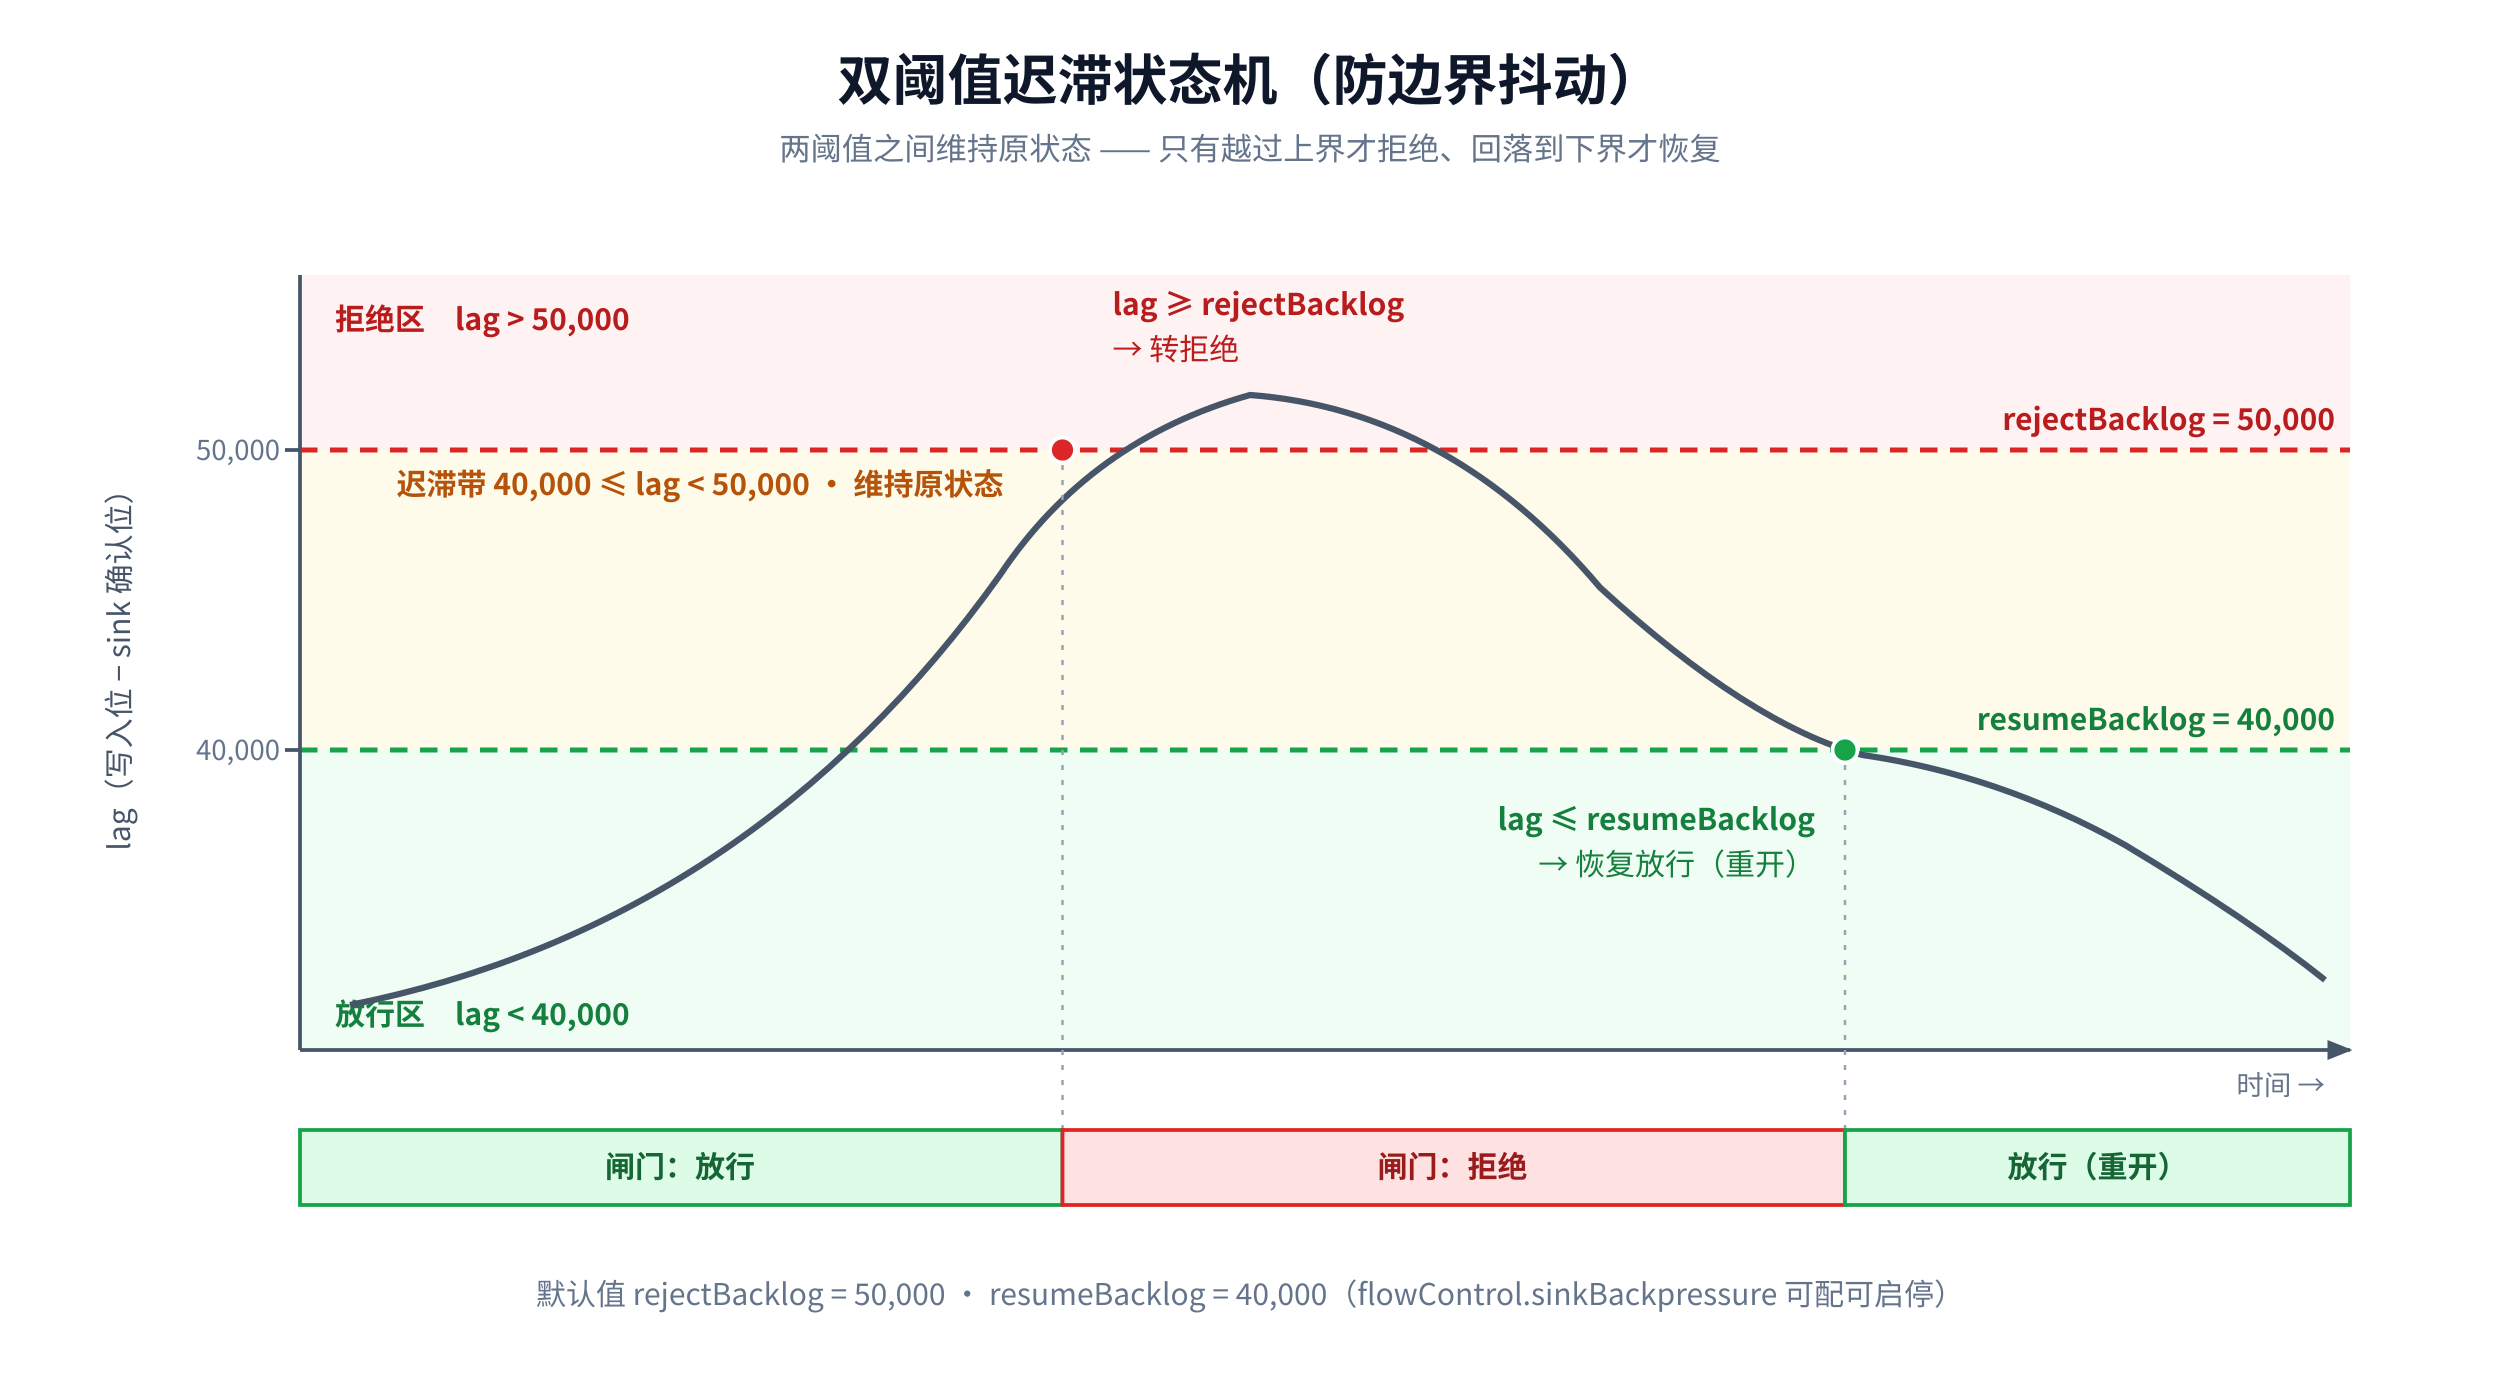
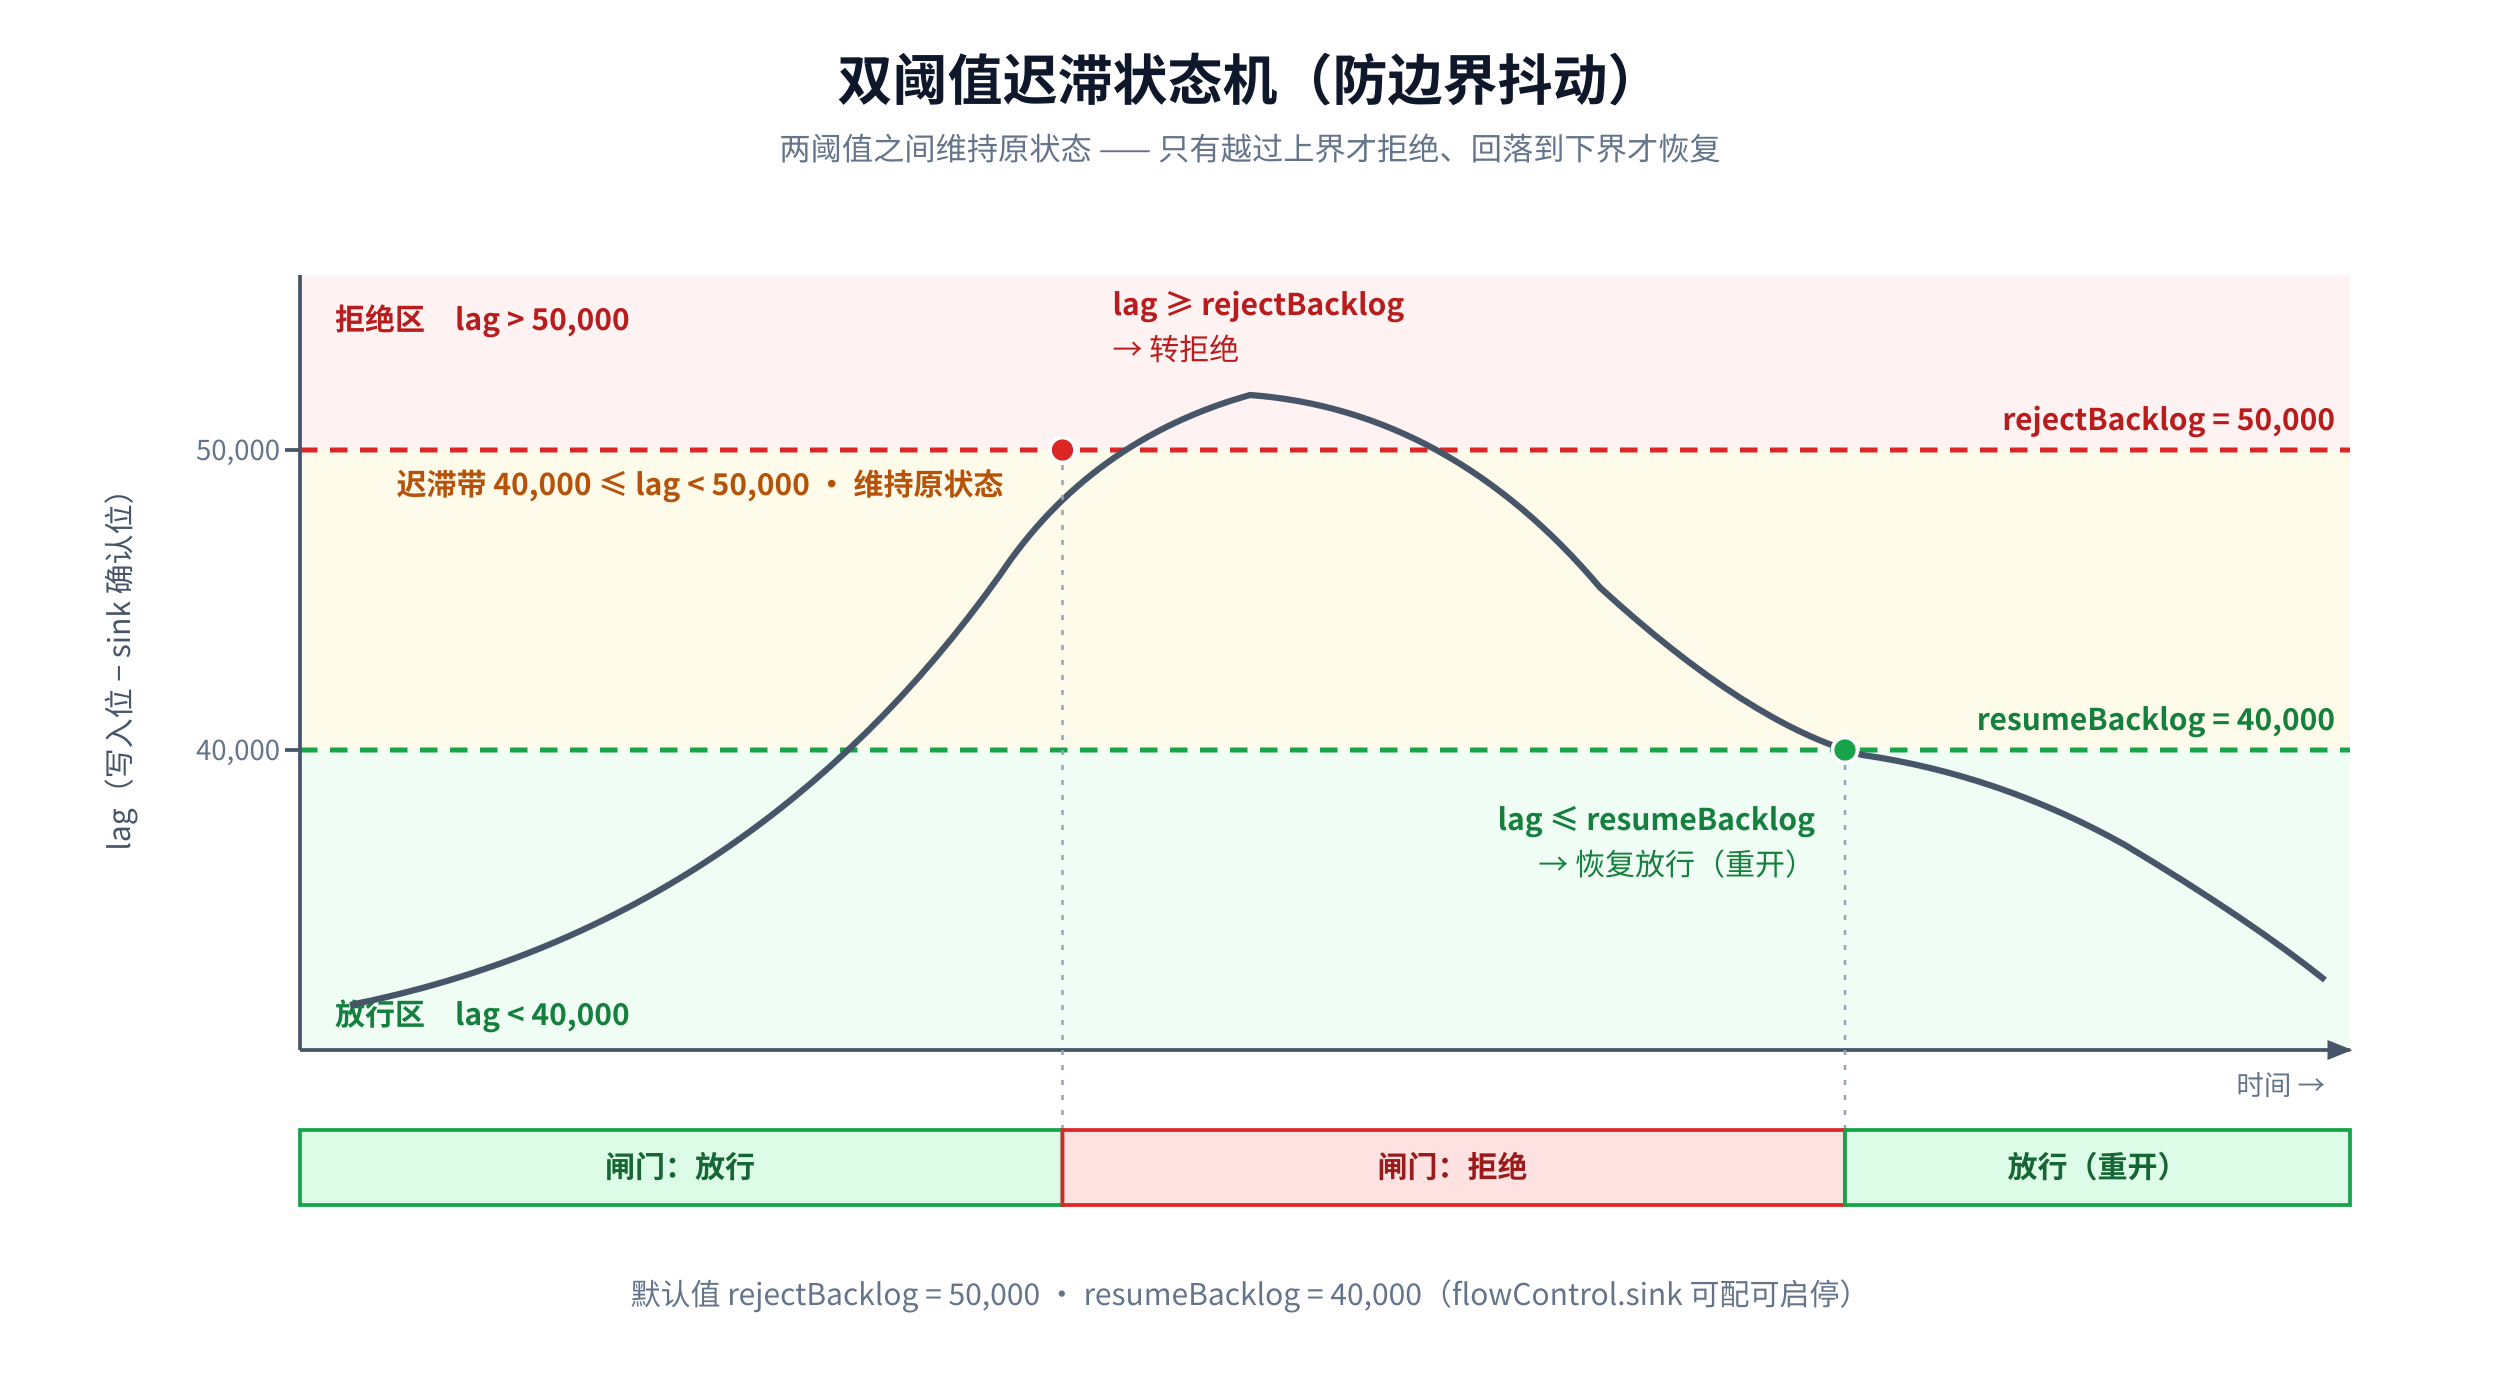
<svg xmlns="http://www.w3.org/2000/svg" viewBox="0 0 1000 560" font-family="PingFang SC, Hiragino Sans GB, Microsoft YaHei, Noto Sans CJK SC, sans-serif">
  <defs>
    <marker id="aGray" markerWidth="10" markerHeight="8" refX="9" refY="4" orient="auto" markerUnits="userSpaceOnUse">
      <path d="M0,0 L10,4 L0,8 Z" fill="#475569" />
    </marker>
  </defs>
  <rect x="0" y="0" width="1000" height="560" fill="#ffffff" />
  <text x="500" y="40" text-anchor="middle" font-size="22" font-weight="700" fill="#0f172a">双阈值迟滞状态机（防边界抖动）</text>
  <text x="500" y="64" text-anchor="middle" font-size="12.5" fill="#64748b">两阈值之间维持原状态 —— 只有越过上界才拒绝、回落到下界才恢复</text>
  <rect x="120" y="110" width="820" height="70" fill="#fef2f2" />
  <rect x="120" y="180" width="820" height="120" fill="#fffbeb" />
  <rect x="120" y="300" width="820" height="120" fill="#f0fdf4" />
  <text x="134" y="132" font-size="12" font-weight="700" fill="#b91c1c">拒绝区　lag &gt; 50,000</text>
  <text x="280" y="198" text-anchor="middle" font-size="12" font-weight="700" fill="#b45309">迟滞带 40,000 ≤ lag &lt; 50,000 · 维持原状态</text>
  <text x="134" y="410" font-size="12" font-weight="700" fill="#15803d">放行区　lag &lt; 40,000</text>
  <line x1="120" y1="180" x2="940" y2="180" stroke="#dc2626" stroke-width="2" stroke-dasharray="7 5" />
  <text x="934" y="172" text-anchor="end" font-size="12" font-weight="700" fill="#b91c1c">rejectBacklog = 50,000</text>
  <line x1="120" y1="300" x2="940" y2="300" stroke="#16a34a" stroke-width="2" stroke-dasharray="7 5" />
  <text x="934" y="292" text-anchor="end" font-size="12" font-weight="700" fill="#15803d">resumeBacklog = 40,000</text>
  <line x1="120" y1="110" x2="120" y2="420" stroke="#475569" stroke-width="1.5" />
  <line x1="120" y1="420" x2="940" y2="420" stroke="#475569" stroke-width="1.5" marker-end="url(#aGray)" />
  <line x1="114" y1="180" x2="120" y2="180" stroke="#475569" stroke-width="1.5" />
  <line x1="114" y1="300" x2="120" y2="300" stroke="#475569" stroke-width="1.5" />
  <text x="112" y="184" text-anchor="end" font-size="11" fill="#64748b">50,000</text>
  <text x="112" y="304" text-anchor="end" font-size="11" fill="#64748b">40,000</text>
  <text x="52" y="265" text-anchor="middle" font-size="12" fill="#475569" transform="rotate(-90 52 265)">lag（写入位 − sink 确认位）</text>
  <text x="930" y="438" text-anchor="end" font-size="11" fill="#64748b">时间 →</text>
  <path d="M 140,402 Q 300,370 400,230 Q 436,176 500,158 Q 580,164 640,235 Q 700,290 745,302 Q 800,310 850,338 Q 900,368 930,392" fill="none" stroke="#475569" stroke-width="2.5" />
  <circle cx="425" cy="180" r="5" fill="#dc2626" stroke="#ffffff" stroke-width="1.5" />
  <circle cx="738" cy="300" r="5" fill="#16a34a" stroke="#ffffff" stroke-width="1.5" />
  <text x="445" y="126" font-size="12" font-weight="700" fill="#b91c1c">lag ≥ rejectBacklog</text>
  <text x="445" y="144" font-size="12" fill="#b91c1c">→ 转拒绝</text>
  <text x="726" y="332" text-anchor="end" font-size="12" font-weight="700" fill="#15803d">lag ≤ resumeBacklog</text>
  <text x="726" y="350" text-anchor="end" font-size="12" fill="#15803d">→ 恢复放行（重开）</text>
  <line x1="425" y1="186" x2="425" y2="452" stroke="#94a3b8" stroke-width="1" stroke-dasharray="2 4" />
  <line x1="738" y1="306" x2="738" y2="452" stroke="#94a3b8" stroke-width="1" stroke-dasharray="2 4" />
  <rect x="120" y="452" width="305" height="30" fill="#dcfce7" stroke="#16a34a" stroke-width="1.5" />
  <text x="272" y="471" text-anchor="middle" font-size="12" font-weight="700" fill="#166534">闸门：放行</text>
  <rect x="425" y="452" width="313" height="30" fill="#fee2e2" stroke="#dc2626" stroke-width="1.5" />
  <text x="581" y="471" text-anchor="middle" font-size="12" font-weight="700" fill="#991b1b">闸门：拒绝</text>
  <rect x="738" y="452" width="202" height="30" fill="#dcfce7" stroke="#16a34a" stroke-width="1.5" />
  <text x="839" y="471" text-anchor="middle" font-size="12" font-weight="700" fill="#166534">放行（重开）</text>
-   <text x="500" y="522" text-anchor="middle" font-size="12" fill="#64748b">默认值 rejectBacklog = 50,000 · resumeBacklog = 40,000（flowControl.sinkBackpressure 可配可启停）</text>
+   <text x="500" y="522" text-anchor="middle" font-size="12" fill="#64748b">默认值 rejectBacklog = 50,000 · resumeBacklog = 40,000（flowControl.sink 可配可启停）</text>
</svg>
